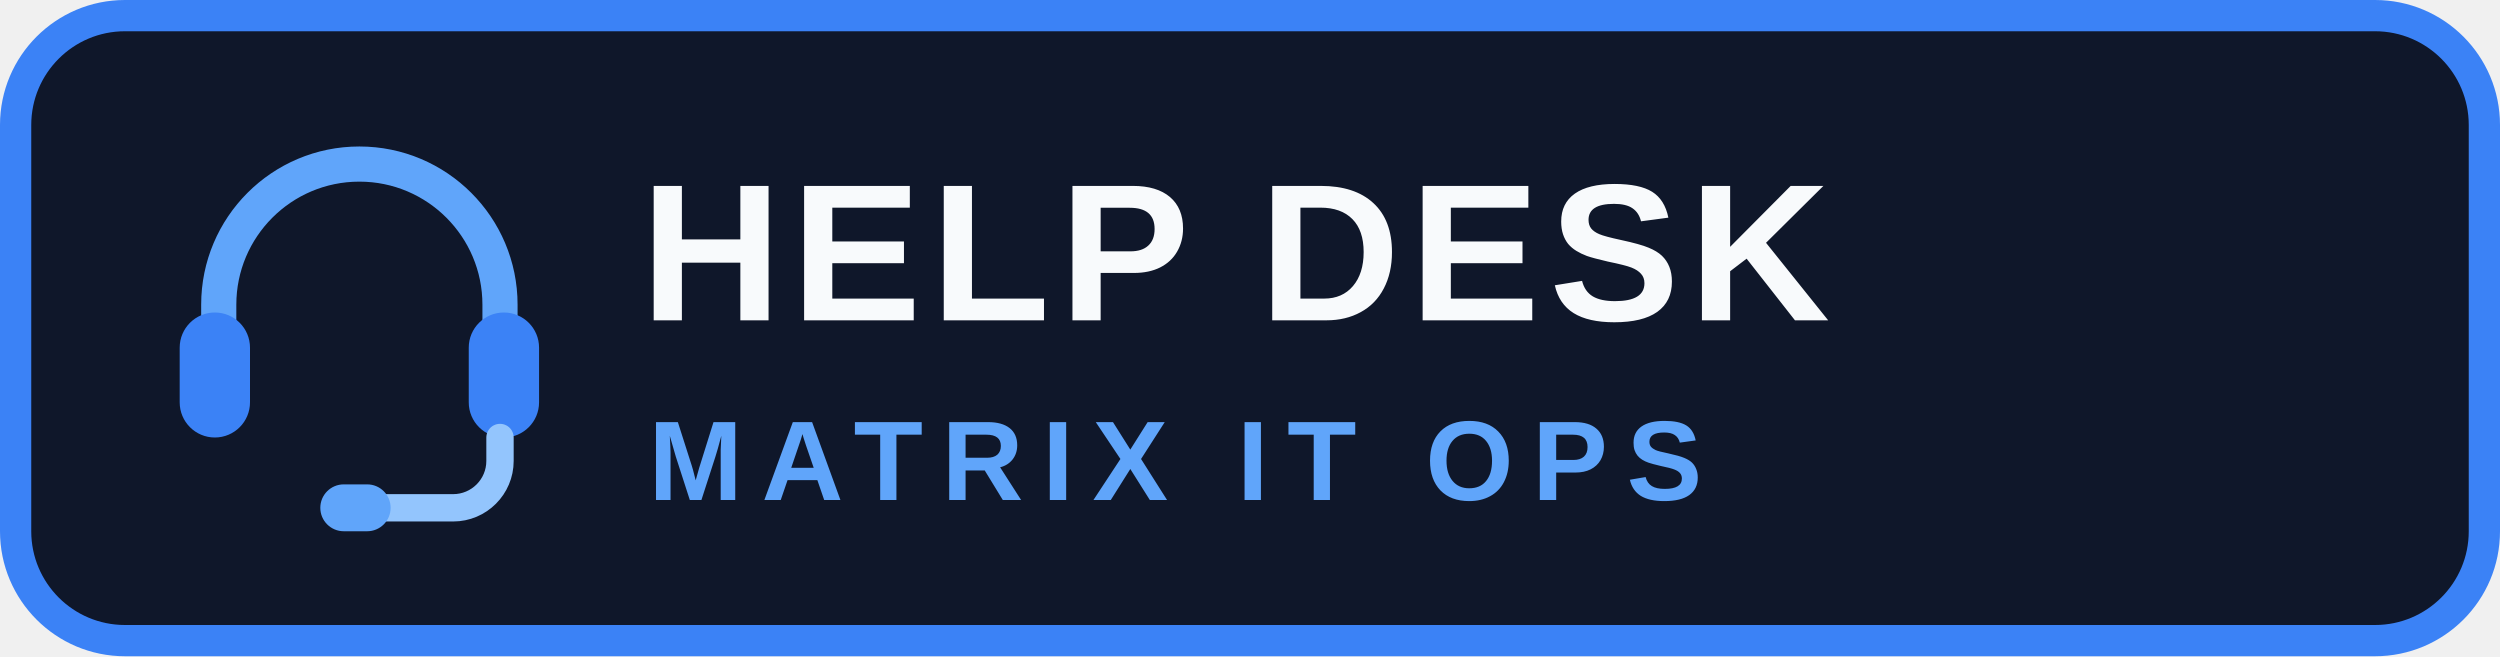
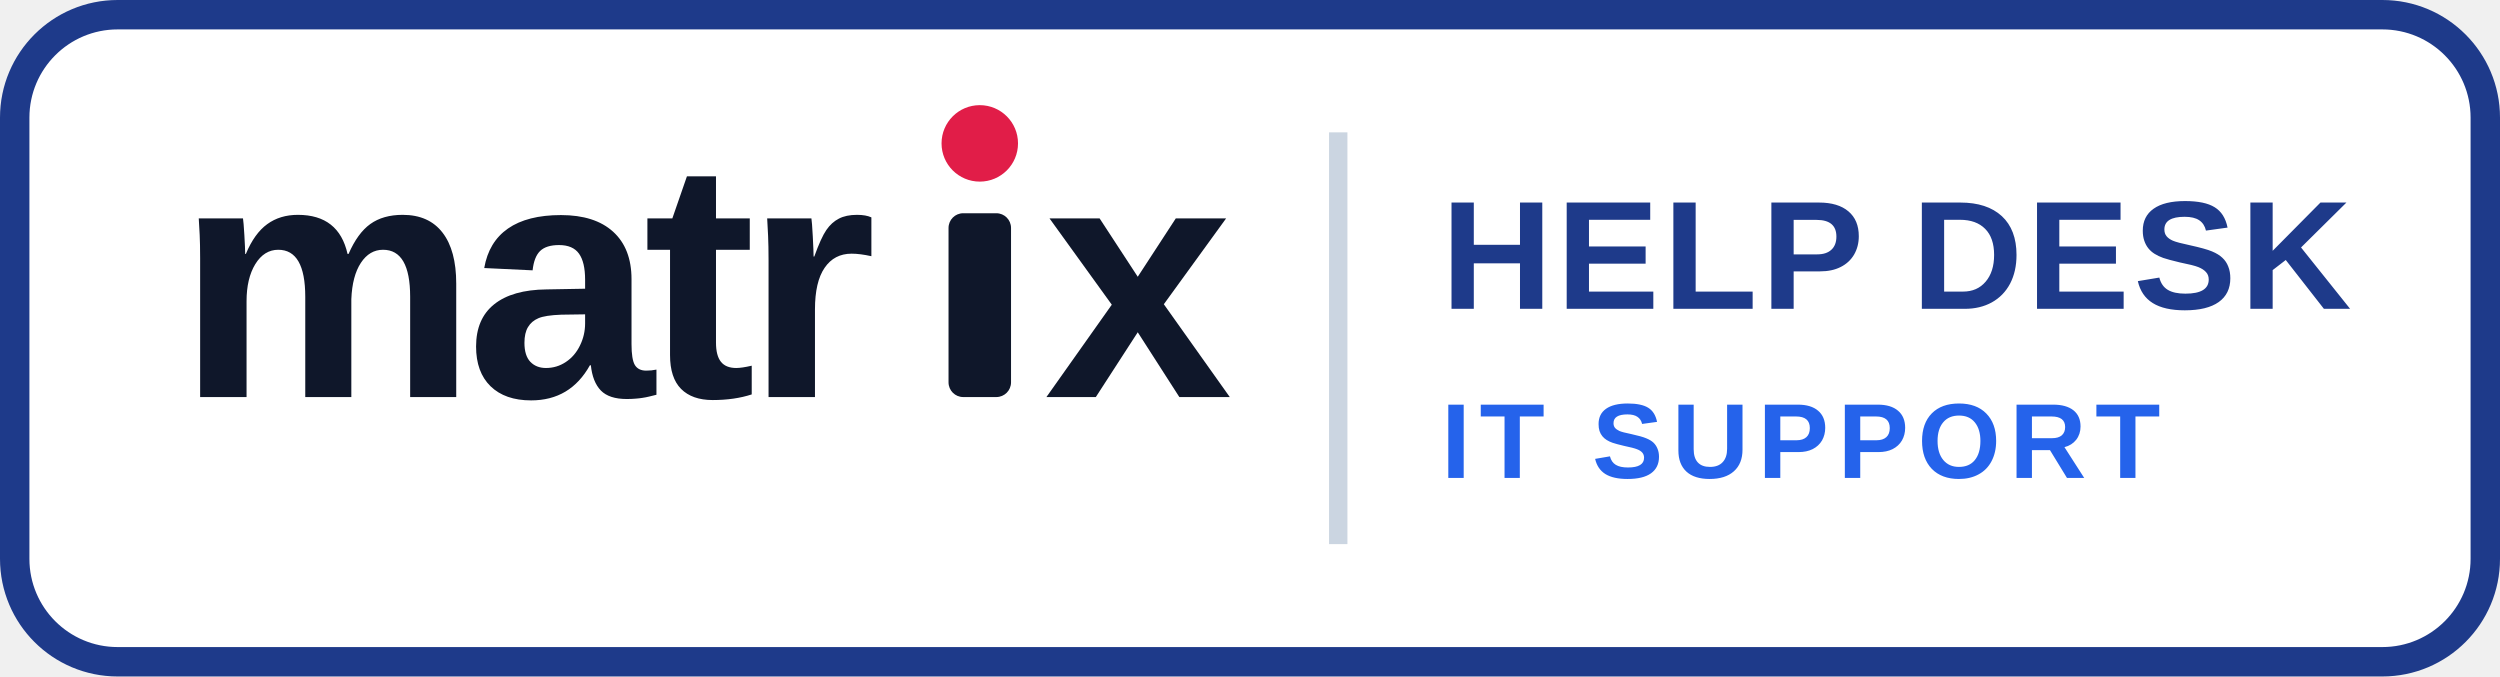
- <svg xmlns="http://www.w3.org/2000/svg" viewBox="0 0 320 84" fill="none">
-   <rect x="2" y="2" width="316" height="80" rx="14" fill="#0F172A" stroke="#3B82F6" stroke-width="4" />
-   <g transform="translate(18, 14)">
-     <path d="M10 30v-5a18 18 0 0 1 36 0v5" stroke="#60A5FA" stroke-width="4.5" stroke-linecap="round" />
-     <rect x="5" y="26" width="9" height="16" rx="4.5" fill="#3B82F6" />
-     <rect x="42" y="26" width="9" height="16" rx="4.5" fill="#3B82F6" />
-     <path d="M46 42v3a6 6 0 0 1-6 6H29" stroke="#93C5FD" stroke-width="3.5" stroke-linecap="round" />
-     <rect x="23" y="48" width="9" height="6" rx="3" fill="#60A5FA" />
-   </g>
-   <text x="82" y="41" fill="#F8FAFC" font-family="Arial, Helvetica, sans-serif" font-weight="800" font-size="25" letter-spacing="1.2">HELP DESK</text>
-   <text x="83" y="64" fill="#60A5FA" font-family="Arial, Helvetica, sans-serif" font-weight="700" font-size="14.5" letter-spacing="2.4">MATRIX IT OPS</text>
+ <svg xmlns="http://www.w3.org/2000/svg" viewBox="0 0 340 92" fill="none">
+   <rect x="2" y="2" width="336" height="88" rx="14" fill="#FFFFFF" stroke="#1E3A8A" stroke-width="4" />
+   <text x="24" y="54" fill="#0F172A" font-family="Arial, Helvetica, sans-serif" font-weight="900" font-size="46" letter-spacing="-1.5">matr</text>
+   <rect x="129" y="29" width="8.5" height="25" rx="2" fill="#0F172A" />
+   <circle cx="133.25" cy="19.5" r="5.2" fill="#E11D48" />
+   <text x="142" y="54" fill="#0F172A" font-family="Arial, Helvetica, sans-serif" font-weight="900" font-size="46" letter-spacing="-1.5">x</text>
+   <line x1="182" y1="18" x2="182" y2="74" stroke="#CBD5E1" stroke-width="2.5" />
+   <text x="196" y="42" fill="#1E3A8A" font-family="Arial, Helvetica, sans-serif" font-weight="800" font-size="21" letter-spacing="0.5">HELP DESK</text>
+   <text x="196" y="65" fill="#2563EB" font-family="Arial, Helvetica, sans-serif" font-weight="700" font-size="14.5" letter-spacing="1.2">IT SUPPORT</text>
</svg>
